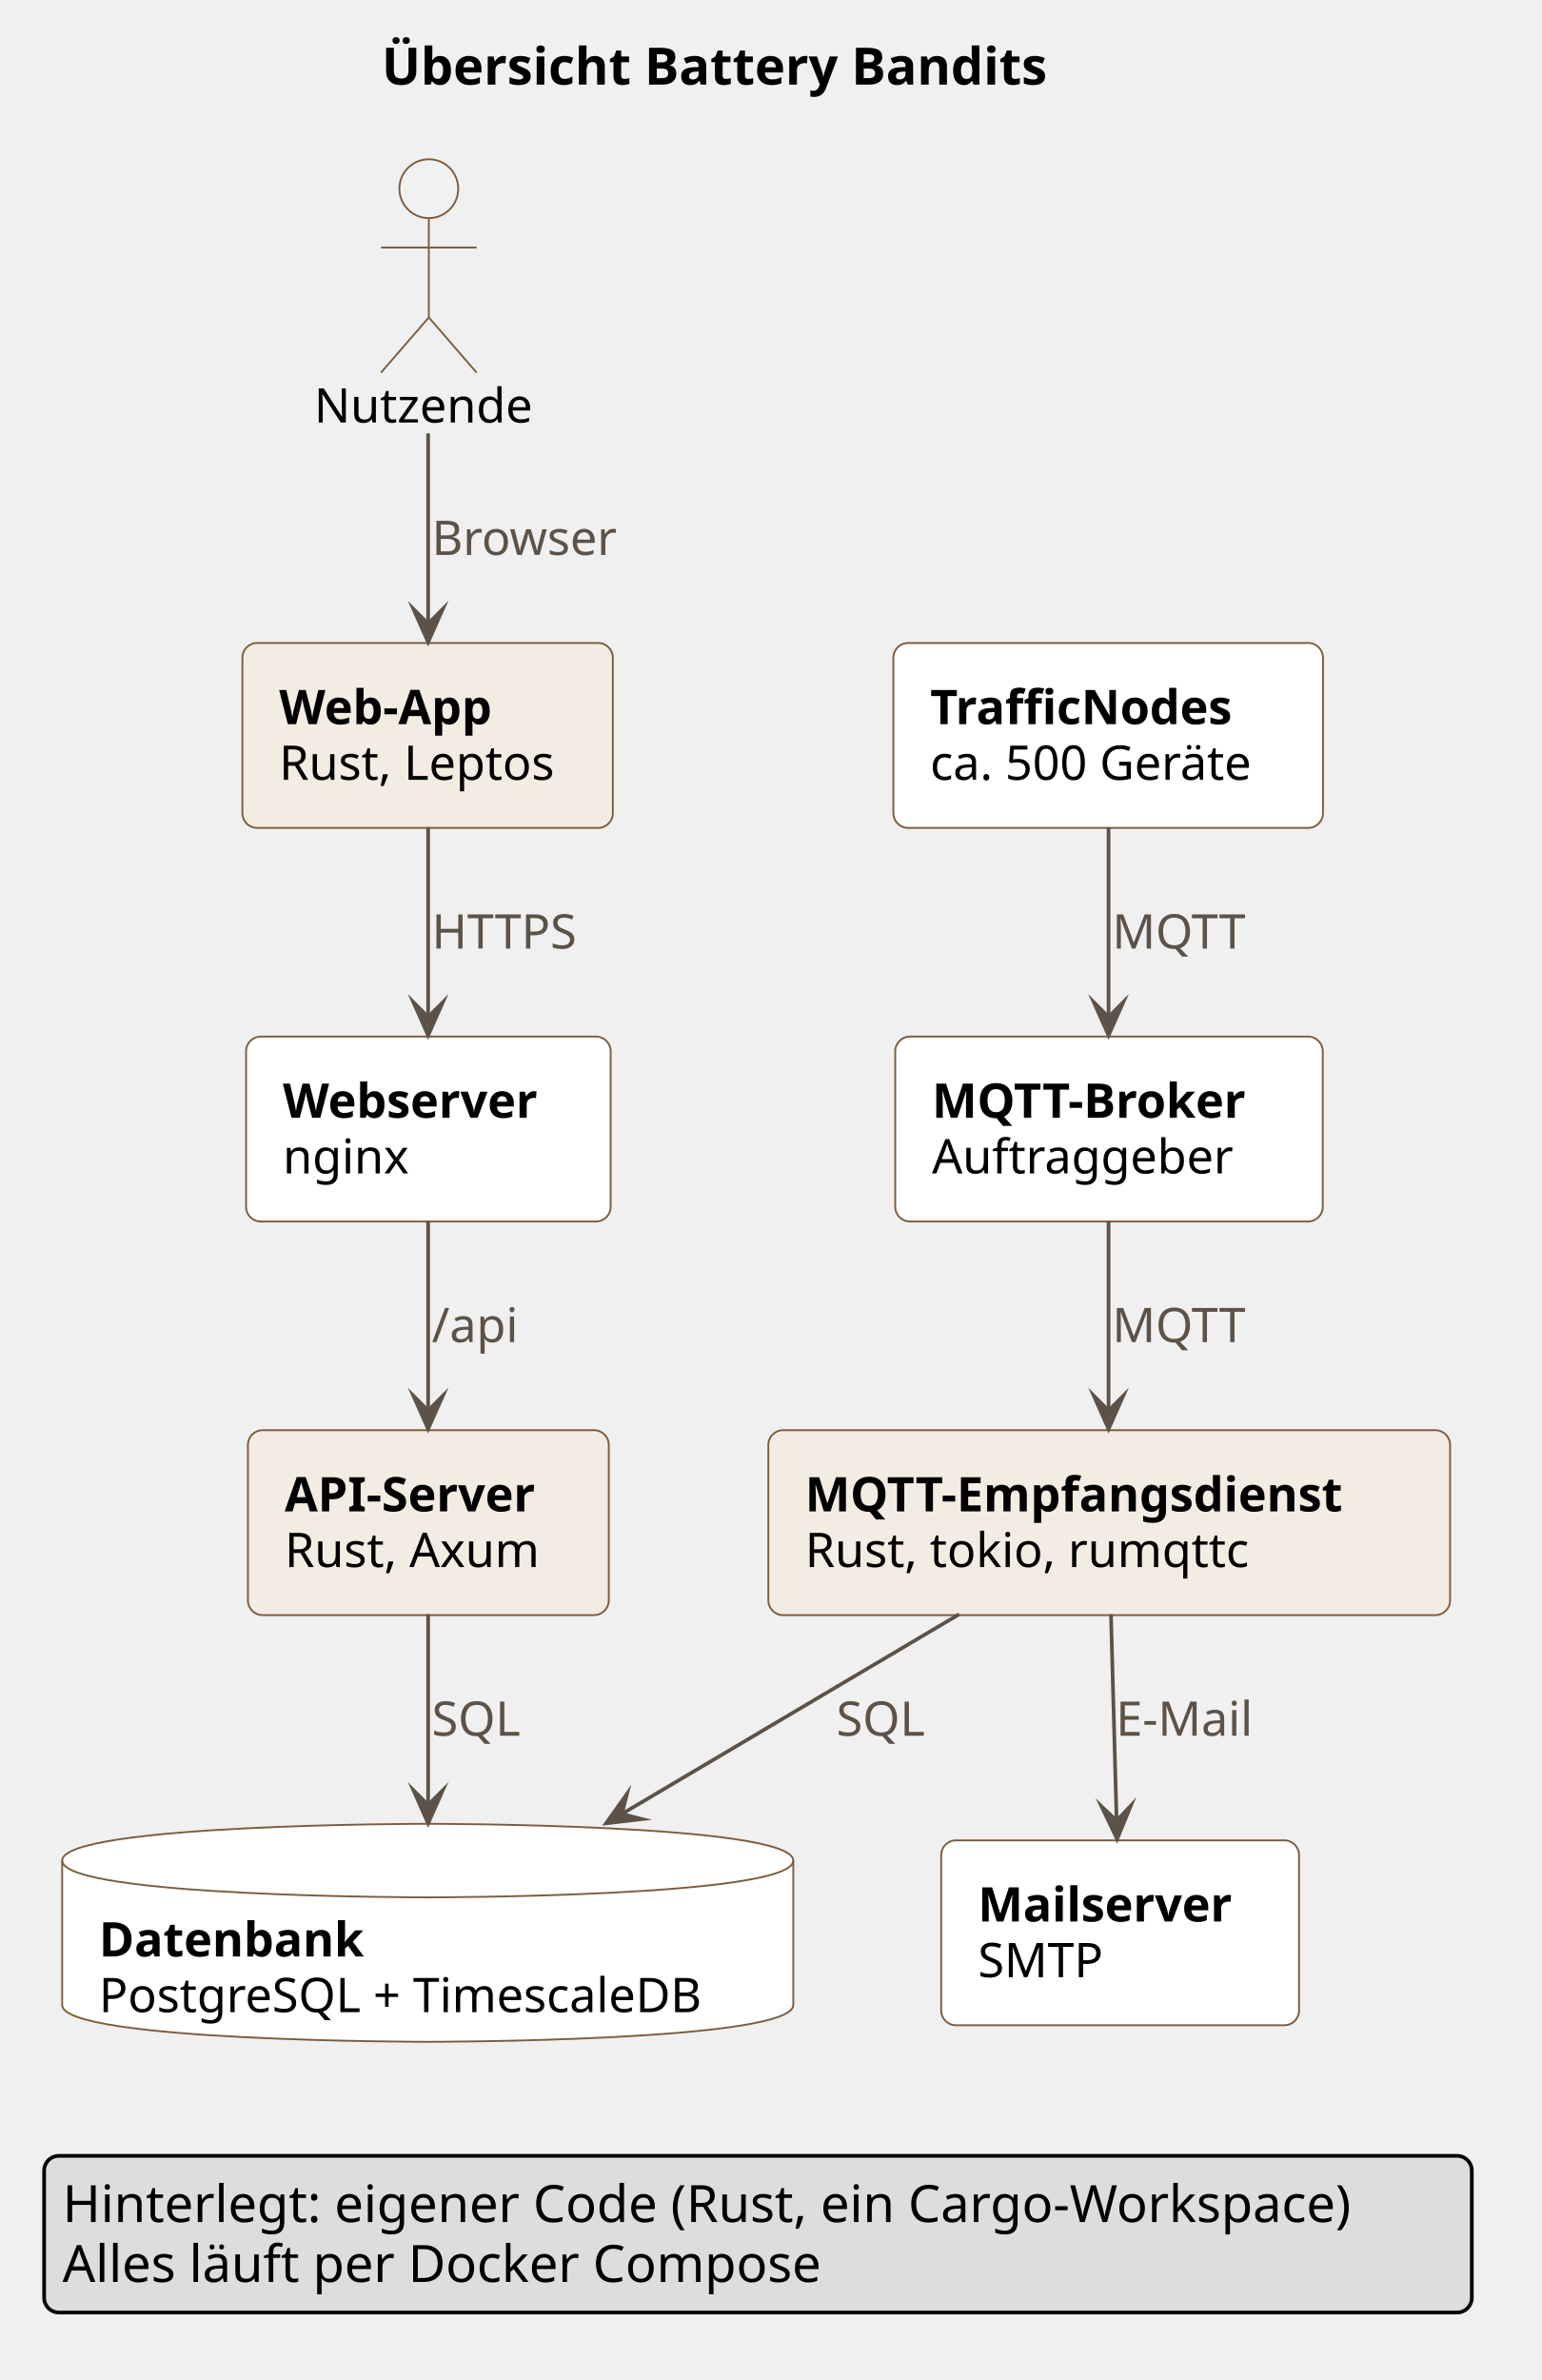
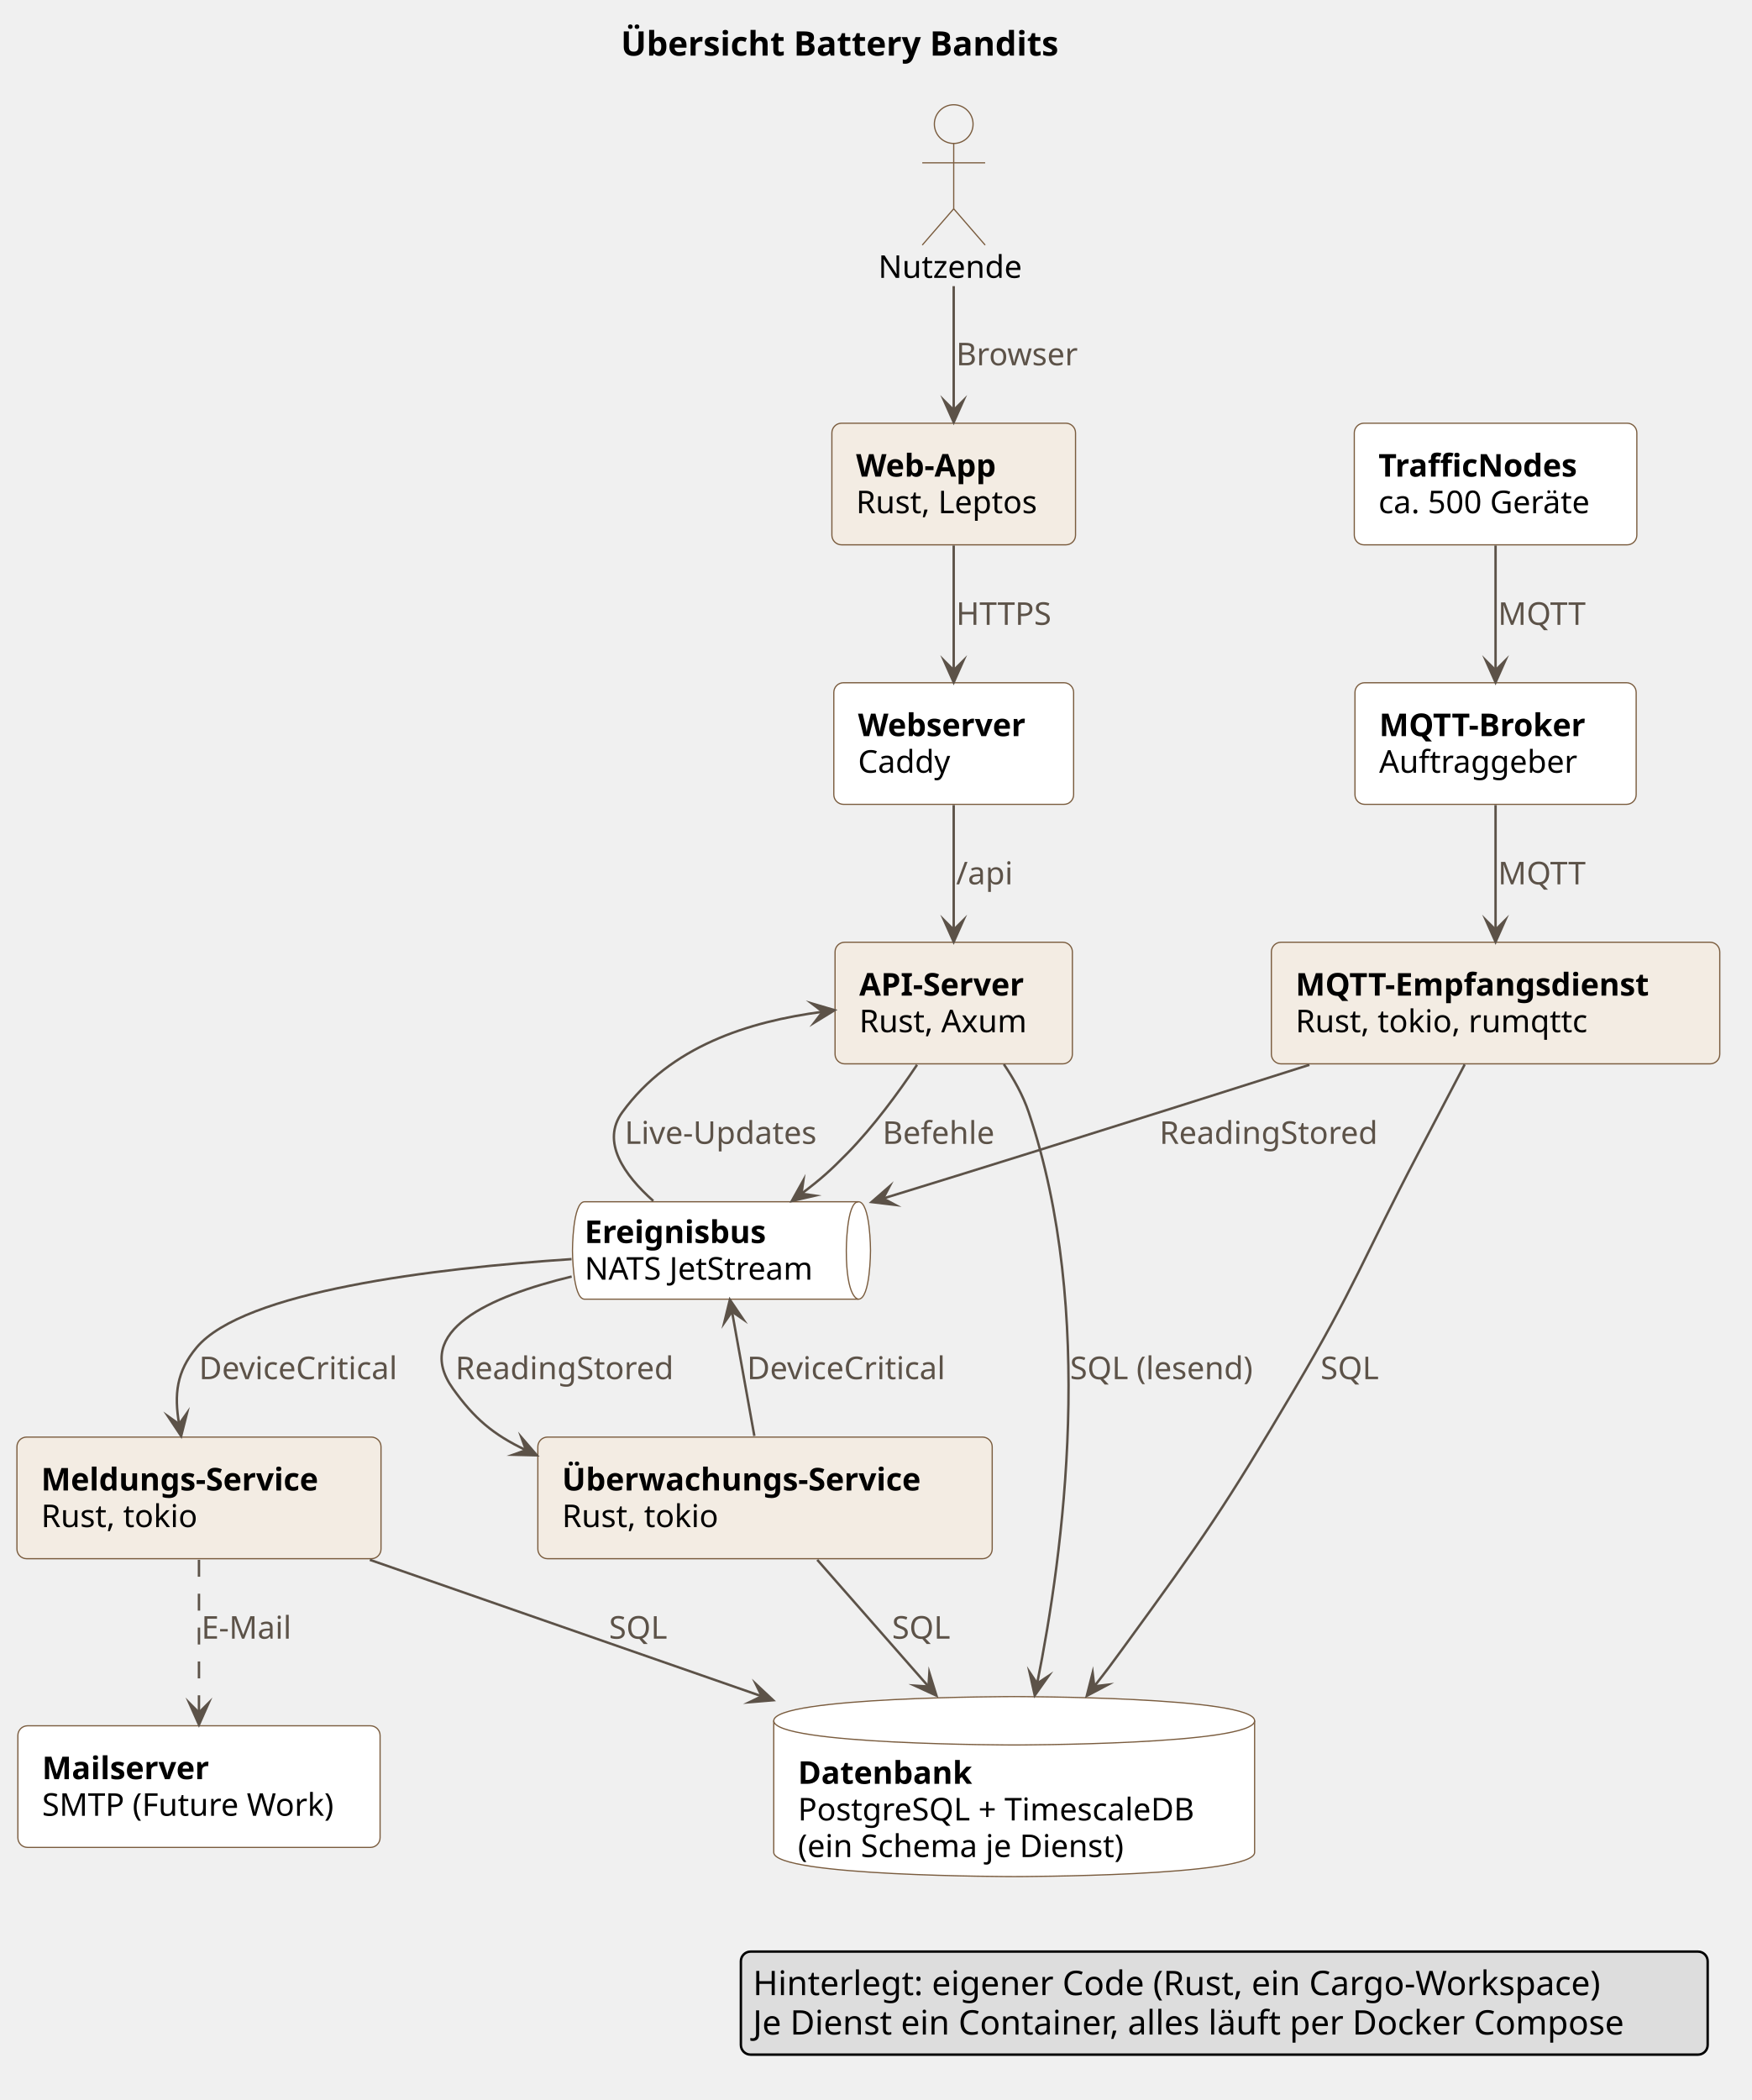
- <svg xmlns="http://www.w3.org/2000/svg" version="1.1" data-diagram-type="DESCRIPTION" style="width:419px;height:647px;background:#FFFFFF;" width="419px" height="647px" viewBox="0 0 419 647" zoomAndPan="magnify" preserveAspectRatio="none" contentStyleType="text/css">
+ <svg xmlns="http://www.w3.org/2000/svg" version="1.1" data-diagram-type="DESCRIPTION" style="width:724px;height:868px;background:#FFFFFF;" width="724px" height="868px" viewBox="0 0 724 868" zoomAndPan="magnify" preserveAspectRatio="none" contentStyleType="text/css">
  <defs />
  <g font-family="sans-serif" lengthAdjust="spacing">
-     <g class="title" data-source-line="20">
-       <text x="103.792" y="22.995" fill="#000" font-size="14" textLength="204.586" font-weight="700">Übersicht Battery Bandits</text>
+     <g class="title" data-source-line="24">
+       <text x="256.673" y="22.995" fill="#000" font-size="14" textLength="204.586" font-weight="700">Übersicht Battery Bandits</text>
    </g>
-     <g class="entity" data-qualified-name="user" id="ent0001" data-source-line="22">
-       <ellipse cx="116.59" cy="51.297" rx="8" ry="8" fill="#F1F1F1" style="stroke:#7A5C3E;stroke-width:0.5;" />
-       <path d="M116.59,59.297 L116.59,86.297 M103.59,67.297 L129.59,67.297 M116.59,86.297 L103.59,101.297 M116.59,86.297 L129.59,101.297" style="stroke:#7A5C3E;stroke-width:0.5;" fill="none" />
-       <text x="85.404" y="114.864" fill="#000" font-size="13" textLength="62.372">Nutzende</text>
+     <g class="entity" data-qualified-name="user" id="ent0001" data-source-line="26">
+       <ellipse cx="394.256" cy="51.297" rx="8" ry="8" fill="#F1F1F1" style="stroke:#7A5C3E;stroke-width:0.5;" />
+       <path d="M394.256,59.297 L394.256,86.297 M381.256,67.297 L407.256,67.297 M394.256,86.297 L381.256,101.297 M394.256,86.297 L407.256,101.297" style="stroke:#7A5C3E;stroke-width:0.5;" fill="none" />
+       <text x="363.07" y="114.864" fill="#000" font-size="13" textLength="62.372">Nutzende</text>
    </g>
-     <g class="entity" data-qualified-name="web" id="ent0002" data-source-line="24">
-       <rect x="65.904" y="174.797" width="100.723" height="50.266" fill="#F3ECE3" style="stroke:#7A5C3E;stroke-width:0.5;" rx="4" ry="4" />
-       <text x="75.904" y="196.864" fill="#000" font-size="13" textLength="66.53" font-weight="700">Web-App</text>
-       <text x="75.904" y="211.997" fill="#000" font-size="13" textLength="80.723">Rust, Leptos</text>
+     <g class="entity" data-qualified-name="web" id="ent0002" data-source-line="28">
+       <rect x="343.89" y="174.927" width="100.723" height="50.266" fill="#F3ECE3" style="stroke:#7A5C3E;stroke-width:0.5;" rx="4" ry="4" />
+       <text x="353.89" y="196.994" fill="#000" font-size="13" textLength="66.53" font-weight="700">Web-App</text>
+       <text x="353.89" y="212.127" fill="#000" font-size="13" textLength="80.723">Rust, Leptos</text>
    </g>
-     <g class="entity" data-qualified-name="nginx" id="ent0003" data-source-line="29">
-       <rect x="66.904" y="281.797" width="99.13" height="50.266" fill="#FFF" style="stroke:#7A5C3E;stroke-width:0.5;" rx="4" ry="4" />
-       <text x="76.904" y="303.864" fill="#000" font-size="13" textLength="79.13" font-weight="700">Webserver</text>
-       <text x="76.904" y="318.997" fill="#000" font-size="13" textLength="36.036">nginx</text>
+     <g class="entity" data-qualified-name="caddy" id="ent0003" data-source-line="33">
+       <rect x="344.69" y="282.197" width="99.13" height="50.266" fill="#FFF" style="stroke:#7A5C3E;stroke-width:0.5;" rx="4" ry="4" />
+       <text x="354.69" y="304.264" fill="#000" font-size="13" textLength="79.13" font-weight="700">Webserver</text>
+       <text x="354.69" y="319.397" fill="#000" font-size="13" textLength="41.241">Caddy</text>
    </g>
-     <g class="entity" data-qualified-name="api" id="ent0004" data-source-line="34">
-       <rect x="67.404" y="388.797" width="98.114" height="50.266" fill="#F3ECE3" style="stroke:#7A5C3E;stroke-width:0.5;" rx="4" ry="4" />
-       <text x="77.404" y="410.864" fill="#000" font-size="13" textLength="78.114" font-weight="700">API-Server</text>
-       <text x="77.404" y="425.997" fill="#000" font-size="13" textLength="74.896">Rust, Axum</text>
+     <g class="entity" data-qualified-name="api" id="ent0004" data-source-line="38">
+       <rect x="345.2" y="389.457" width="98.114" height="50.266" fill="#F3ECE3" style="stroke:#7A5C3E;stroke-width:0.5;" rx="4" ry="4" />
+       <text x="355.2" y="411.524" fill="#000" font-size="13" textLength="78.114" font-weight="700">API-Server</text>
+       <text x="355.2" y="426.657" fill="#000" font-size="13" textLength="74.896">Rust, Axum</text>
    </g>
-     <g class="entity" data-qualified-name="ingest" id="ent0005" data-source-line="39">
-       <rect x="208.904" y="388.797" width="185.363" height="50.266" fill="#F3ECE3" style="stroke:#7A5C3E;stroke-width:0.5;" rx="4" ry="4" />
-       <text x="218.904" y="410.864" fill="#000" font-size="13" textLength="165.363" font-weight="700">MQTT-Empfangsdienst</text>
-       <text x="218.904" y="425.997" fill="#000" font-size="13" textLength="129.657">Rust, tokio, rumqttc</text>
+     <g class="entity" data-qualified-name="ingest" id="ent0005" data-source-line="43">
+       <rect x="525.57" y="389.457" width="185.363" height="50.266" fill="#F3ECE3" style="stroke:#7A5C3E;stroke-width:0.5;" rx="4" ry="4" />
+       <text x="535.57" y="411.524" fill="#000" font-size="13" textLength="165.363" font-weight="700">MQTT-Empfangsdienst</text>
+       <text x="535.57" y="426.657" fill="#000" font-size="13" textLength="129.657">Rust, tokio, rumqttc</text>
    </g>
-     <g class="entity" data-qualified-name="db" id="ent0006" data-source-line="44">
-       <path d="M16.904,505.797 C16.904,495.797 116.295,495.797 116.295,495.797 C116.295,495.797 215.686,495.797 215.686,505.797 L215.686,545.063 C215.686,555.063 116.295,555.063 116.295,555.063 C116.295,555.063 16.904,555.063 16.904,545.063 L16.904,505.797" style="stroke:#7A5C3E;stroke-width:0.5;" fill="#FFF" />
-       <path d="M16.904,505.797 C16.904,515.797 116.295,515.797 116.295,515.797 C116.295,515.797 215.686,515.797 215.686,505.797" style="stroke:#7A5C3E;stroke-width:0.5;" fill="none" />
-       <text x="26.904" y="531.864" fill="#000" font-size="13" textLength="79.828" font-weight="700">Datenbank</text>
-       <text x="26.904" y="546.997" fill="#000" font-size="13" textLength="178.782">PostgreSQL + TimescaleDB</text>
+     <g class="entity" data-qualified-name="monitor" id="ent0006" data-source-line="48">
+       <rect x="222.34" y="593.997" width="187.826" height="50.266" fill="#F3ECE3" style="stroke:#7A5C3E;stroke-width:0.5;" rx="4" ry="4" />
+       <text x="232.34" y="616.064" fill="#000" font-size="13" textLength="167.826" font-weight="700">Überwachungs-Service</text>
+       <text x="232.34" y="631.197" fill="#000" font-size="13" textLength="69.551">Rust, tokio</text>
    </g>
-     <g class="entity" data-qualified-name="broker" id="ent0007" data-source-line="49">
-       <rect x="243.404" y="281.797" width="116.243" height="50.266" fill="#FFF" style="stroke:#7A5C3E;stroke-width:0.5;" rx="4" ry="4" />
-       <text x="253.404" y="303.864" fill="#000" font-size="13" textLength="96.243" font-weight="700">MQTT-Broker</text>
-       <text x="253.404" y="318.997" fill="#000" font-size="13" textLength="86.214">Auftraggeber</text>
+     <g class="entity" data-qualified-name="incidents" id="ent0007" data-source-line="53">
+       <rect x="7" y="593.997" width="150.508" height="50.266" fill="#F3ECE3" style="stroke:#7A5C3E;stroke-width:0.5;" rx="4" ry="4" />
+       <text x="17" y="616.064" fill="#000" font-size="13" textLength="130.508" font-weight="700">Meldungs-Service</text>
+       <text x="17" y="631.197" fill="#000" font-size="13" textLength="69.551">Rust, tokio</text>
    </g>
-     <g class="entity" data-qualified-name="tn" id="ent0008" data-source-line="54">
-       <rect x="242.904" y="174.797" width="116.802" height="50.266" fill="#FFF" style="stroke:#7A5C3E;stroke-width:0.5;" rx="4" ry="4" />
-       <text x="252.904" y="196.864" fill="#000" font-size="13" textLength="93.196" font-weight="700">TrafficNodes</text>
-       <text x="252.904" y="211.997" fill="#000" font-size="13" textLength="96.802">ca. 500 Geräte</text>
+     <g class="entity" data-qualified-name="bus" id="ent0008" data-source-line="58">
+       <path d="M241.66,496.727 L354.854,496.727 C359.854,496.727 359.854,516.86 359.854,516.86 C359.854,516.86 359.854,536.993 354.854,536.993 L241.66,536.993 C236.66,536.993 236.66,516.86 236.66,516.86 C236.66,516.86 236.66,496.727 241.66,496.727" style="stroke:#7A5C3E;stroke-width:0.5;" fill="#FFF" />
+       <path d="M354.854,496.727 C349.854,496.727 349.854,516.86 349.854,516.86 C349.854,536.993 354.854,536.993 354.854,536.993" style="stroke:#7A5C3E;stroke-width:0.5;" fill="none" />
+       <text x="241.66" y="513.794" fill="#000" font-size="13" textLength="85.617" font-weight="700">Ereignisbus</text>
+       <text x="241.66" y="528.927" fill="#000" font-size="13" textLength="103.194">NATS JetStream</text>
    </g>
-     <g class="entity" data-qualified-name="smtp" id="ent0009" data-source-line="59">
-       <rect x="255.904" y="500.297" width="97.289" height="50.266" fill="#FFF" style="stroke:#7A5C3E;stroke-width:0.5;" rx="4" ry="4" />
-       <text x="265.904" y="522.364" fill="#000" font-size="13" textLength="77.289" font-weight="700">Mailserver</text>
-       <text x="265.904" y="537.497" fill="#000" font-size="13" textLength="35.249">SMTP</text>
+     <g class="entity" data-qualified-name="db" id="ent0009" data-source-line="63">
+       <path d="M319.86,711.257 C319.86,701.257 419.251,701.257 419.251,701.257 C419.251,701.257 518.642,701.257 518.642,711.257 L518.642,765.655 C518.642,775.655 419.251,775.655 419.251,775.655 C419.251,775.655 319.86,775.655 319.86,765.655 L319.86,711.257" style="stroke:#7A5C3E;stroke-width:0.5;" fill="#FFF" />
+       <path d="M319.86,711.257 C319.86,721.257 419.251,721.257 419.251,721.257 C419.251,721.257 518.642,721.257 518.642,711.257" style="stroke:#7A5C3E;stroke-width:0.5;" fill="none" />
+       <text x="329.86" y="737.324" fill="#000" font-size="13" textLength="79.828" font-weight="700">Datenbank</text>
+       <text x="329.86" y="752.457" fill="#000" font-size="13" textLength="178.782">PostgreSQL + TimescaleDB</text>
+       <text x="329.86" y="767.589" fill="#000" font-size="13" textLength="147.996">(ein Schema je Dienst)</text>
    </g>
-     <g class="link" data-entity-1="ent0001" data-entity-2="ent0002" id="lnk10" data-source-line="64" data-link-type="dependency">
-       <path d="M116.404,117.827 C116.404,136.287 116.404,153.177 116.404,169.547" style="stroke:#5C5248;stroke-width:1;" fill="none" id="user-to-web" />
-       <polygon points="116.404,174.547,120.404,165.547,116.404,169.547,112.404,165.547,116.404,174.547" fill="#5C5248" style="stroke:#5C5248;stroke-width:1;stroke-linejoin:miter;stroke-miterlimit:10;" />
-       <text x="117.404" y="150.864" fill="#5C5248" font-size="13" textLength="52.965">Browser</text>
+     <g class="entity" data-qualified-name="broker" id="ent0010" data-source-line="69">
+       <rect x="560.13" y="282.197" width="116.243" height="50.266" fill="#FFF" style="stroke:#7A5C3E;stroke-width:0.5;" rx="4" ry="4" />
+       <text x="570.13" y="304.264" fill="#000" font-size="13" textLength="96.243" font-weight="700">MQTT-Broker</text>
+       <text x="570.13" y="319.397" fill="#000" font-size="13" textLength="86.214">Auftraggeber</text>
    </g>
-     <g class="link" data-entity-1="ent0002" data-entity-2="ent0003" id="lnk11" data-source-line="65" data-link-type="dependency">
-       <path d="M116.404,224.887 C116.404,241.837 116.404,259.447 116.404,276.457" style="stroke:#5C5248;stroke-width:1;" fill="none" id="web-to-nginx" />
-       <polygon points="116.404,281.457,120.404,272.457,116.404,276.457,112.404,272.457,116.404,281.457" fill="#5C5248" style="stroke:#5C5248;stroke-width:1;stroke-linejoin:miter;stroke-miterlimit:10;" />
-       <text x="117.404" y="257.864" fill="#5C5248" font-size="13" textLength="41.749">HTTPS</text>
+     <g class="entity" data-qualified-name="tn" id="ent0011" data-source-line="74">
+       <rect x="559.85" y="174.927" width="116.802" height="50.266" fill="#FFF" style="stroke:#7A5C3E;stroke-width:0.5;" rx="4" ry="4" />
+       <text x="569.85" y="196.994" fill="#000" font-size="13" textLength="93.196" font-weight="700">TrafficNodes</text>
+       <text x="569.85" y="212.127" fill="#000" font-size="13" textLength="96.802">ca. 500 Geräte</text>
    </g>
-     <g class="link" data-entity-1="ent0003" data-entity-2="ent0004" id="lnk12" data-source-line="66" data-link-type="dependency">
-       <path d="M116.404,331.887 C116.404,348.837 116.404,366.447 116.404,383.457" style="stroke:#5C5248;stroke-width:1;" fill="none" id="nginx-to-api" />
-       <polygon points="116.404,388.457,120.404,379.457,116.404,383.457,112.404,379.457,116.404,388.457" fill="#5C5248" style="stroke:#5C5248;stroke-width:1;stroke-linejoin:miter;stroke-miterlimit:10;" />
-       <text x="117.404" y="364.864" fill="#5C5248" font-size="13" textLength="24.21">/api</text>
+     <g class="entity" data-qualified-name="smtp" id="ent0012" data-source-line="79">
+       <rect x="7.39" y="713.327" width="149.733" height="50.266" fill="#FFF" style="stroke:#7A5C3E;stroke-width:0.5;" rx="4" ry="4" />
+       <text x="17.39" y="735.394" fill="#000" font-size="13" textLength="77.289" font-weight="700">Mailserver</text>
+       <text x="17.39" y="750.527" fill="#000" font-size="13" textLength="129.733">SMTP (Future Work)</text>
    </g>
-     <g class="link" data-entity-1="ent0004" data-entity-2="ent0006" id="lnk13" data-source-line="67" data-link-type="dependency">
-       <path d="M116.404,438.827 C116.404,455.577 116.404,472.987 116.404,490.667" style="stroke:#5C5248;stroke-width:1;" fill="none" id="api-to-db" />
-       <polygon points="116.404,495.667,120.404,486.667,116.404,490.667,112.404,486.667,116.404,495.667" fill="#5C5248" style="stroke:#5C5248;stroke-width:1;stroke-linejoin:miter;stroke-miterlimit:10;" />
-       <text x="117.404" y="471.864" fill="#5C5248" font-size="13" textLength="25.727">SQL</text>
+     <g class="link" data-entity-1="ent0001" data-entity-2="ent0002" id="lnk13" data-source-line="84" data-link-type="dependency">
+       <path d="M394.25,118.277 C394.25,136.617 394.25,153.267 394.25,169.537" style="stroke:#5C5248;stroke-width:1;" fill="none" id="user-to-web" />
+       <polygon points="394.25,174.537,398.25,165.537,394.25,169.537,390.25,165.537,394.25,174.537" fill="#5C5248" style="stroke:#5C5248;stroke-width:1;stroke-linejoin:miter;stroke-miterlimit:10;" />
+       <text x="395.25" y="150.994" fill="#5C5248" font-size="13" textLength="52.965">Browser</text>
    </g>
-     <g class="link" data-entity-1="ent0008" data-entity-2="ent0007" id="lnk14" data-source-line="69" data-link-type="dependency">
-       <path d="M301.404,224.887 C301.404,241.837 301.404,259.447 301.404,276.457" style="stroke:#5C5248;stroke-width:1;" fill="none" id="tn-to-broker" />
-       <polygon points="301.404,281.457,305.404,272.457,301.404,276.457,297.404,272.457,301.404,281.457" fill="#5C5248" style="stroke:#5C5248;stroke-width:1;stroke-linejoin:miter;stroke-miterlimit:10;" />
-       <text x="302.404" y="257.864" fill="#5C5248" font-size="13" textLength="37.331">MQTT</text>
+     <g class="link" data-entity-1="ent0002" data-entity-2="ent0003" id="lnk14" data-source-line="85" data-link-type="dependency">
+       <path d="M394.25,225.477 C394.25,242.487 394.25,260.067 394.25,277.047" style="stroke:#5C5248;stroke-width:1;" fill="none" id="web-to-caddy" />
+       <polygon points="394.25,282.047,398.25,273.047,394.25,277.047,390.25,273.047,394.25,282.047" fill="#5C5248" style="stroke:#5C5248;stroke-width:1;stroke-linejoin:miter;stroke-miterlimit:10;" />
+       <text x="395.25" y="258.264" fill="#5C5248" font-size="13" textLength="41.749">HTTPS</text>
    </g>
-     <g class="link" data-entity-1="ent0007" data-entity-2="ent0005" id="lnk15" data-source-line="70" data-link-type="dependency">
-       <path d="M301.404,331.887 C301.404,348.837 301.404,366.447 301.404,383.457" style="stroke:#5C5248;stroke-width:1;" fill="none" id="broker-to-ingest" />
-       <polygon points="301.404,388.457,305.404,379.457,301.404,383.457,297.404,379.457,301.404,388.457" fill="#5C5248" style="stroke:#5C5248;stroke-width:1;stroke-linejoin:miter;stroke-miterlimit:10;" />
-       <text x="302.404" y="364.864" fill="#5C5248" font-size="13" textLength="37.331">MQTT</text>
+     <g class="link" data-entity-1="ent0003" data-entity-2="ent0004" id="lnk15" data-source-line="86" data-link-type="dependency">
+       <path d="M394.25,332.747 C394.25,349.747 394.25,367.337 394.25,384.317" style="stroke:#5C5248;stroke-width:1;" fill="none" id="caddy-to-api" />
+       <polygon points="394.25,389.317,398.25,380.317,394.25,384.317,390.25,380.317,394.25,389.317" fill="#5C5248" style="stroke:#5C5248;stroke-width:1;stroke-linejoin:miter;stroke-miterlimit:10;" />
+       <text x="395.25" y="365.524" fill="#5C5248" font-size="13" textLength="24.21">/api</text>
    </g>
-     <g class="link" data-entity-1="ent0005" data-entity-2="ent0006" id="lnk16" data-source-line="71" data-link-type="dependency">
-       <path d="M260.804,438.827 C232.514,455.577 198.946,475.439 169.086,493.119" style="stroke:#5C5248;stroke-width:1;" fill="none" id="ingest-to-db" />
-       <polygon points="164.784,495.667,174.566,494.523,169.086,493.119,170.49,487.64,164.784,495.667" fill="#5C5248" style="stroke:#5C5248;stroke-width:1;stroke-linejoin:miter;stroke-miterlimit:10;" />
-       <text x="227.404" y="471.864" fill="#5C5248" font-size="13" textLength="25.727">SQL</text>
+     <g class="link" data-entity-1="ent0011" data-entity-2="ent0010" id="lnk16" data-source-line="88" data-link-type="dependency">
+       <path d="M618.25,225.477 C618.25,242.487 618.25,260.067 618.25,277.047" style="stroke:#5C5248;stroke-width:1;" fill="none" id="tn-to-broker" />
+       <polygon points="618.25,282.047,622.25,273.047,618.25,277.047,614.25,273.047,618.25,282.047" fill="#5C5248" style="stroke:#5C5248;stroke-width:1;stroke-linejoin:miter;stroke-miterlimit:10;" />
+       <text x="619.25" y="258.264" fill="#5C5248" font-size="13" textLength="37.331">MQTT</text>
    </g>
-     <g class="link" data-entity-1="ent0005" data-entity-2="ent0009" id="lnk17" data-source-line="72" data-link-type="dependency">
-       <path d="M302.064,438.827 C302.564,456.957 303.097,476.739 303.597,494.949" style="stroke:#5C5248;stroke-width:1;" fill="none" id="ingest-to-smtp" />
-       <polygon points="303.734,499.947,307.486,490.84,303.597,494.949,299.489,491.06,303.734,499.947" fill="#5C5248" style="stroke:#5C5248;stroke-width:1;stroke-linejoin:miter;stroke-miterlimit:10;" />
-       <text x="303.404" y="471.864" fill="#5C5248" font-size="13" textLength="39.311">E-Mail</text>
+     <g class="link" data-entity-1="ent0010" data-entity-2="ent0005" id="lnk17" data-source-line="89" data-link-type="dependency">
+       <path d="M618.25,332.747 C618.25,349.747 618.25,367.337 618.25,384.317" style="stroke:#5C5248;stroke-width:1;" fill="none" id="broker-to-ingest" />
+       <polygon points="618.25,389.317,622.25,380.317,618.25,384.317,614.25,380.317,618.25,389.317" fill="#5C5248" style="stroke:#5C5248;stroke-width:1;stroke-linejoin:miter;stroke-miterlimit:10;" />
+       <text x="619.25" y="365.524" fill="#5C5248" font-size="13" textLength="37.331">MQTT</text>
    </g>
-     <g class="legend" data-source-line="74">
-       <rect x="12" y="586.063" width="388.171" height="42.594" fill="#DDD" style="stroke:#000;stroke-width:1;" rx="4" ry="4" />
-       <text x="17" y="604.058" fill="#000" font-size="14" textLength="378.171">Hinterlegt: eigener Code (Rust, ein Cargo-Workspace)</text>
-       <text x="17" y="620.354" fill="#000" font-size="14" textLength="220.938">Alles läuft per Docker Compose</text>
+     <g class="link" data-entity-1="ent0005" data-entity-2="ent0009" id="lnk18" data-source-line="90" data-link-type="dependency">
+       <path d="M605.49,439.987 C599.63,451.187 592.59,464.627 586.25,476.727 C563.6,519.967 560.09,531.977 535.25,573.997 C506.16,623.207 497.93,635.057 464.25,681.257 C459.54,687.727 457.462,690.538 452.362,697.018" style="stroke:#5C5248;stroke-width:1;" fill="none" id="ingest-to-db" />
+       <polygon points="449.27,700.947,457.979,696.348,452.362,697.018,451.693,691.401,449.27,700.947" fill="#5C5248" style="stroke:#5C5248;stroke-width:1;stroke-linejoin:miter;stroke-miterlimit:10;" />
+       <text x="545.9" y="570.064" fill="#5C5248" font-size="13" textLength="25.727">SQL</text>
+     </g>
+     <g class="link" data-entity-1="ent0005" data-entity-2="ent0008" id="lnk19" data-source-line="91" data-link-type="dependency">
+       <path d="M541.29,440.127 C505.95,451.347 463.5,464.777 425.25,476.727 C404.11,483.337 385.749,489.016 365.079,495.376" style="stroke:#5C5248;stroke-width:1;" fill="none" id="ingest-to-bus" />
+       <polygon points="360.3,496.847,370.078,498.023,365.079,495.376,367.726,490.377,360.3,496.847" fill="#5C5248" style="stroke:#5C5248;stroke-width:1;stroke-linejoin:miter;stroke-miterlimit:10;" />
+       <text x="479.31" y="472.794" fill="#5C5248" font-size="13" textLength="96.25">ReadingStored</text>
+     </g>
+     <g class="link" data-entity-1="ent0008" data-entity-2="ent0006" id="lnk20" data-source-line="92" data-link-type="dependency">
+       <path d="M236.32,527.637 C202.33,535.857 170.24,550.187 187.25,573.997 C195.99,586.217 203.82,592.958 217.43,599.398" style="stroke:#5C5248;stroke-width:1;" fill="none" id="bus-to-monitor" />
+       <polygon points="221.95,601.537,215.526,594.072,217.43,599.398,212.104,601.303,221.95,601.537" fill="#5C5248" style="stroke:#5C5248;stroke-width:1;stroke-linejoin:miter;stroke-miterlimit:10;" />
+       <text x="188.25" y="570.064" fill="#5C5248" font-size="13" textLength="96.25">ReadingStored</text>
+     </g>
+     <g class="link" data-entity-1="ent0006" data-entity-2="ent0008" id="lnk22" data-source-line="94" data-link-type="dependency">
+       <path d="M311.84,593.517 C308.72,576.167 305.497,558.158 302.607,542.118" style="stroke:#5C5248;stroke-width:1;" fill="none" id="monitor-to-bus" />
+       <polygon points="301.72,537.197,299.379,546.764,302.607,542.118,307.252,545.345,301.72,537.197" fill="#5C5248" style="stroke:#5C5248;stroke-width:1;stroke-linejoin:miter;stroke-miterlimit:10;" />
+       <text x="308.79" y="570.064" fill="#5C5248" font-size="13" textLength="89.927">DeviceCritical</text>
+     </g>
+     <g class="link" data-entity-1="ent0006" data-entity-2="ent0009" id="lnk21" data-source-line="93" data-link-type="dependency">
+       <path d="M337.85,644.727 C352.12,660.987 367.792,678.828 383.822,697.098" style="stroke:#5C5248;stroke-width:1;" fill="none" id="monitor-to-db" />
+       <polygon points="387.12,700.857,384.191,691.454,383.822,697.098,378.178,696.73,387.12,700.857" fill="#5C5248" style="stroke:#5C5248;stroke-width:1;stroke-linejoin:miter;stroke-miterlimit:10;" />
+       <text x="368.75" y="677.324" fill="#5C5248" font-size="13" textLength="25.727">SQL</text>
+     </g>
+     <g class="link" data-entity-1="ent0008" data-entity-2="ent0007" id="lnk23" data-source-line="95" data-link-type="dependency">
+       <path d="M236.27,520.437 C179.26,524.257 100.71,533.717 81.25,556.997 C72.95,566.927 71.949,576.348 74.049,588.648" style="stroke:#5C5248;stroke-width:1;" fill="none" id="bus-to-incidents" />
+       <polygon points="74.89,593.577,77.318,584.032,74.049,588.648,69.432,585.378,74.89,593.577" fill="#5C5248" style="stroke:#5C5248;stroke-width:1;stroke-linejoin:miter;stroke-miterlimit:10;" />
+       <text x="82.25" y="570.064" fill="#5C5248" font-size="13" textLength="89.927">DeviceCritical</text>
+     </g>
+     <g class="link" data-entity-1="ent0007" data-entity-2="ent0009" id="lnk24" data-source-line="96" data-link-type="dependency">
+       <path d="M152.9,644.727 C201.25,661.557 261.318,682.473 314.898,701.123" style="stroke:#5C5248;stroke-width:1;" fill="none" id="incidents-to-db" />
+       <polygon points="319.62,702.767,312.435,696.031,314.898,701.123,309.805,703.586,319.62,702.767" fill="#5C5248" style="stroke:#5C5248;stroke-width:1;stroke-linejoin:miter;stroke-miterlimit:10;" />
+       <text x="251.75" y="677.324" fill="#5C5248" font-size="13" textLength="25.727">SQL</text>
+     </g>
+     <g class="link" data-entity-1="ent0007" data-entity-2="ent0012" id="lnk25" data-source-line="97" data-link-type="dependency">
+       <path d="M82.25,644.727 C82.25,664.747 82.25,687.877 82.25,707.897" style="stroke:#5C5248;stroke-width:1;stroke-dasharray:7,7;" fill="none" id="incidents-to-smtp" />
+       <polygon points="82.25,712.897,86.25,703.897,82.25,707.897,78.25,703.897,82.25,712.897" fill="#5C5248" style="stroke:#5C5248;stroke-width:1;stroke-linejoin:miter;stroke-miterlimit:10;" />
+       <text x="83.25" y="677.324" fill="#5C5248" font-size="13" textLength="39.311">E-Mail</text>
+     </g>
+     <g class="link" data-entity-1="ent0004" data-entity-2="ent0009" id="lnk26" data-source-line="98" data-link-type="dependency">
+       <path d="M414.99,439.897 C419.14,446.007 422.92,452.807 425.25,459.727 C453.03,542.227 439.644,641.555 428.744,695.865" style="stroke:#5C5248;stroke-width:1;" fill="none" id="api-to-db" />
+       <polygon points="427.76,700.767,433.453,692.73,428.744,695.865,425.609,691.156,427.76,700.767" fill="#5C5248" style="stroke:#5C5248;stroke-width:1;stroke-linejoin:miter;stroke-miterlimit:10;" />
+       <text x="442.33" y="570.064" fill="#5C5248" font-size="13" textLength="82.875">SQL (lesend)</text>
+     </g>
+     <g class="link" data-entity-1="ent0008" data-entity-2="ent0004" id="lnk27" data-source-line="99" data-link-type="dependency">
+       <path d="M270.06,496.387 C257.94,485.587 248.37,471.917 257.25,459.727 C277.19,432.357 309.443,422.254 340.063,418.194" style="stroke:#5C5248;stroke-width:1;" fill="none" id="bus-to-api" />
+       <polygon points="345.02,417.537,335.572,414.755,340.063,418.194,336.624,422.685,345.02,417.537" fill="#5C5248" style="stroke:#5C5248;stroke-width:1;stroke-linejoin:miter;stroke-miterlimit:10;" />
+       <text x="258.25" y="472.794" fill="#5C5248" font-size="13" textLength="85.09">Live-Updates</text>
+     </g>
+     <g class="link" data-entity-1="ent0004" data-entity-2="ent0008" id="lnk28" data-source-line="100" data-link-type="dependency">
+       <path d="M379.09,440.127 C371.24,451.847 361.05,465.697 350.25,476.727 C343.38,483.747 339.17,487.517 331.33,493.397" style="stroke:#5C5248;stroke-width:1;" fill="none" id="api-to-bus" />
+       <polygon points="327.33,496.397,336.93,494.197,331.33,493.397,332.13,487.797,327.33,496.397" fill="#5C5248" style="stroke:#5C5248;stroke-width:1;stroke-linejoin:miter;stroke-miterlimit:10;" />
+       <text x="364.82" y="472.794" fill="#5C5248" font-size="13" textLength="49.34">Befehle</text>
+     </g>
+     <g class="legend" data-source-line="102">
+       <rect x="306.271" y="806.655" width="399.662" height="42.594" fill="#DDD" style="stroke:#000;stroke-width:1;" rx="4" ry="4" />
+       <text x="311.271" y="824.65" fill="#000" font-size="14" textLength="378.171">Hinterlegt: eigener Code (Rust, ein Cargo-Workspace)</text>
+       <text x="311.271" y="840.947" fill="#000" font-size="14" textLength="389.662">Je Dienst ein Container, alles läuft per Docker Compose</text>
    </g>
  </g>
</svg>
